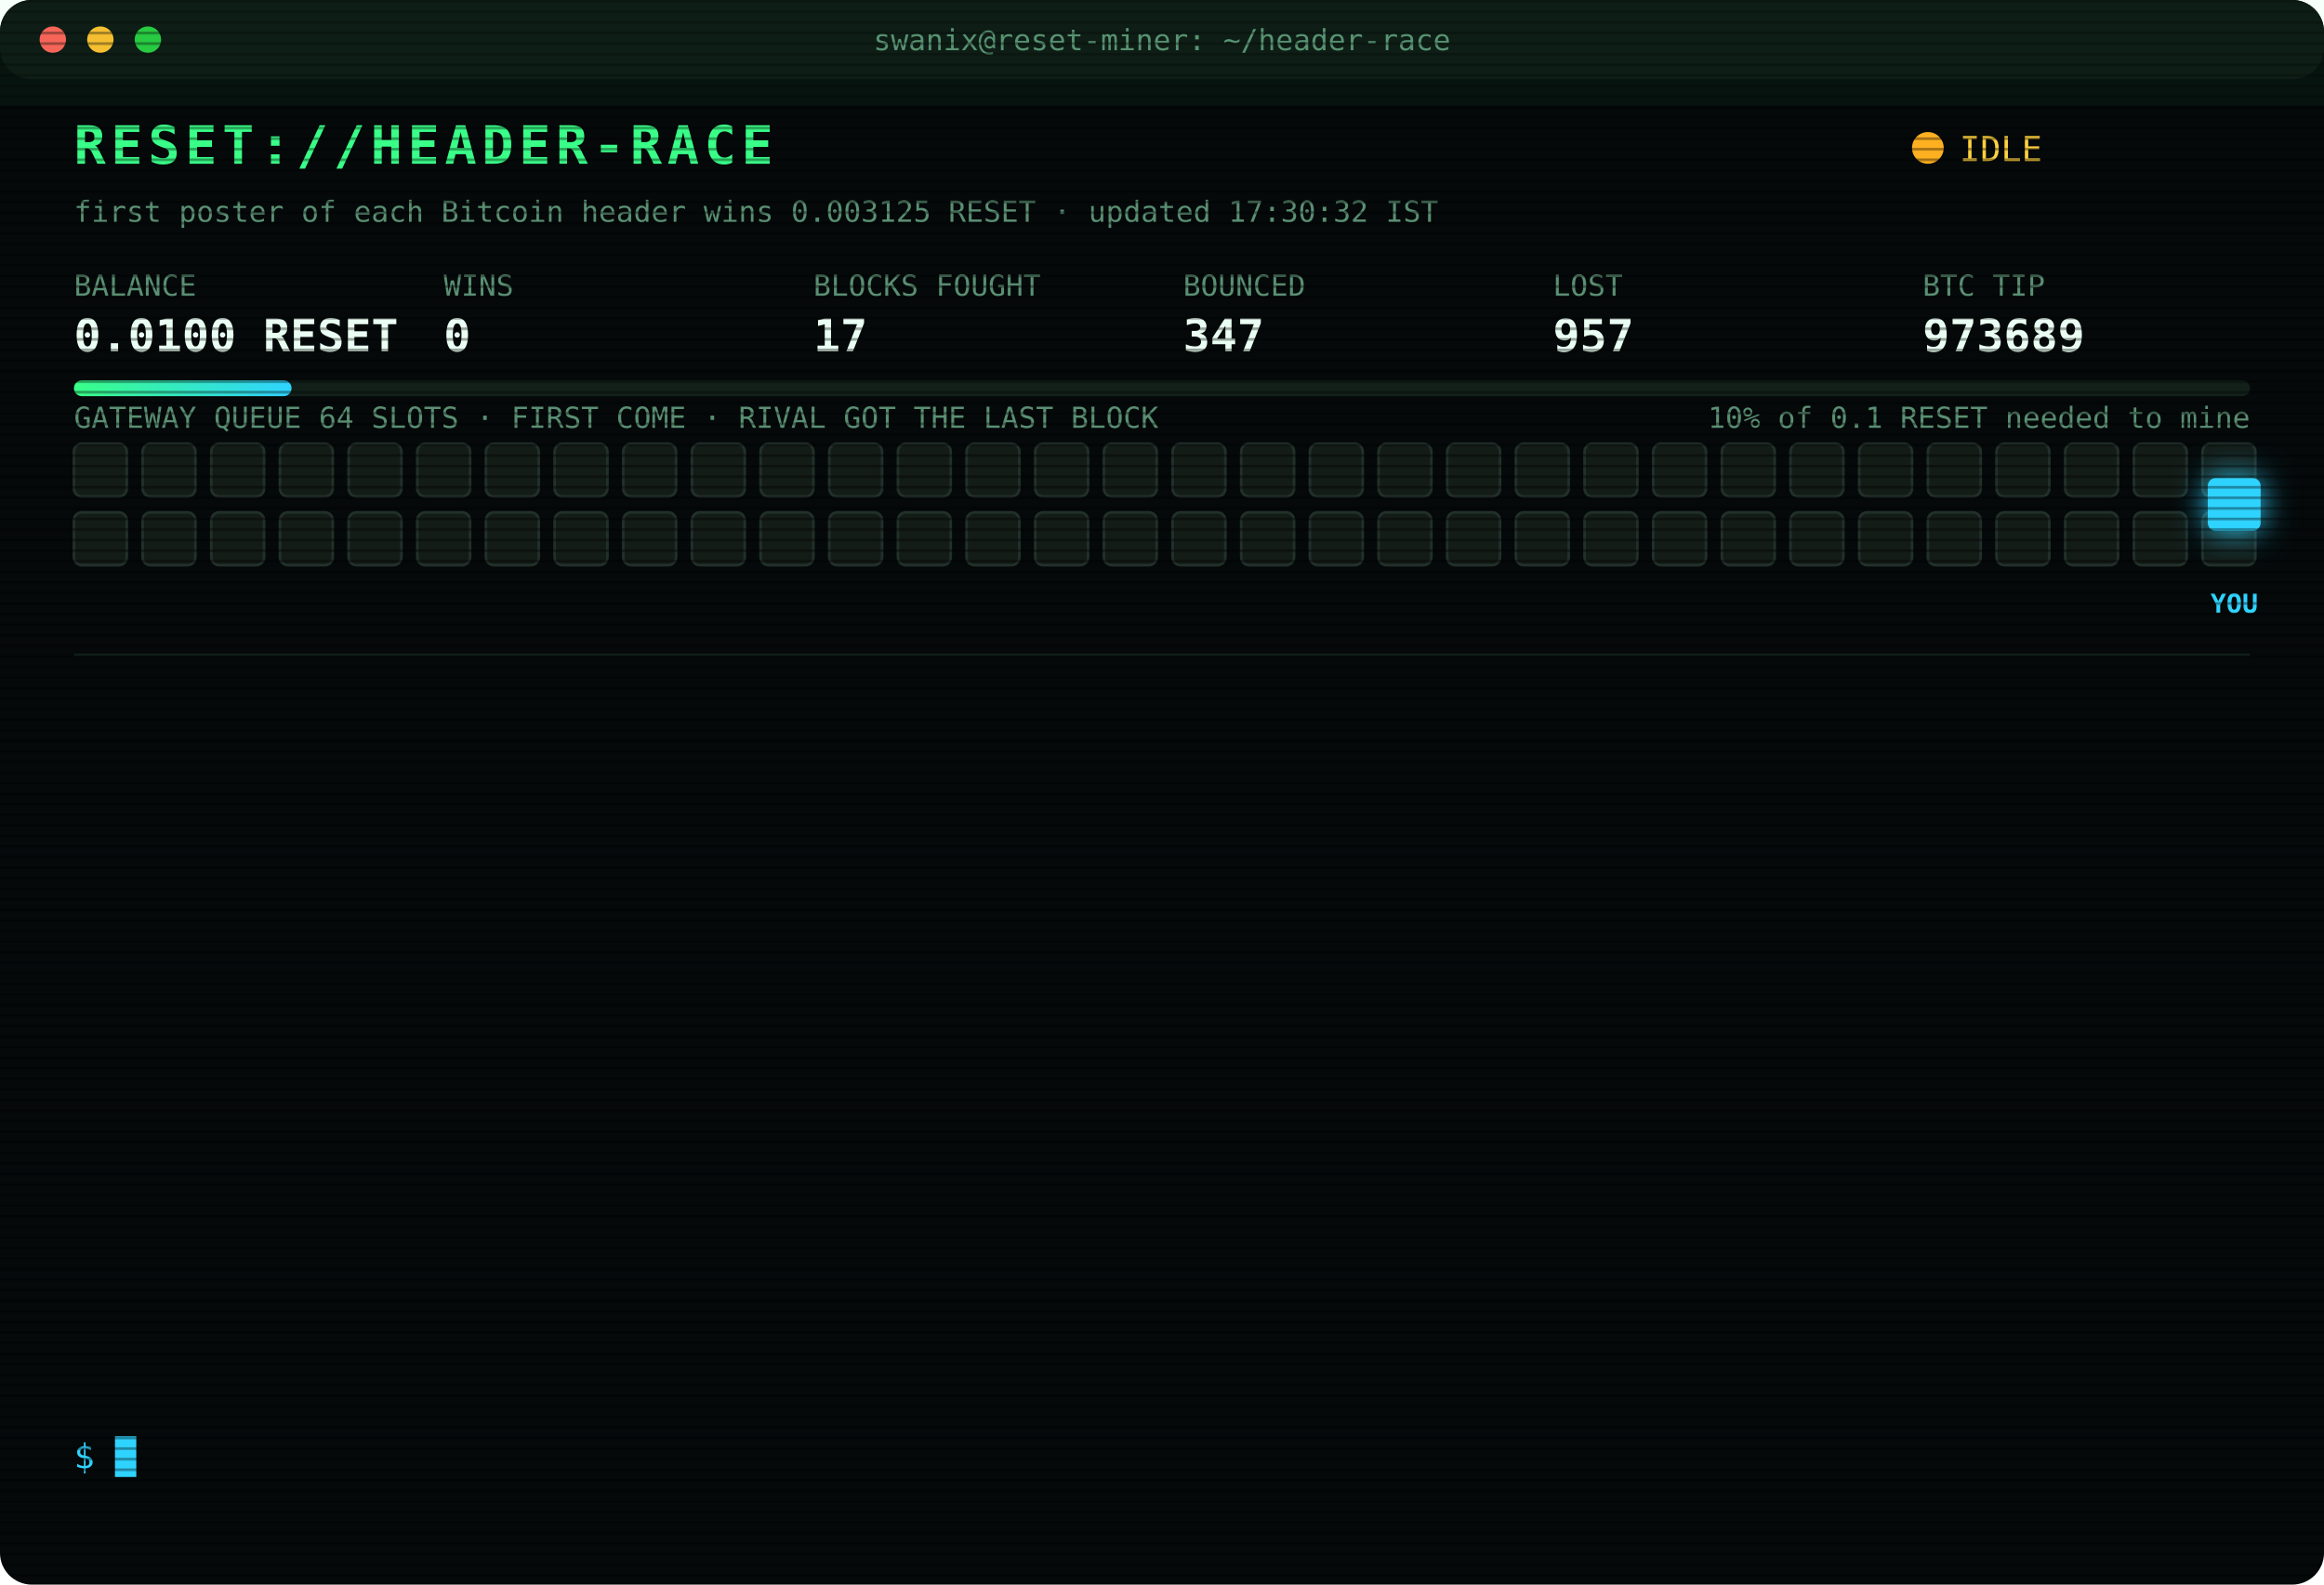
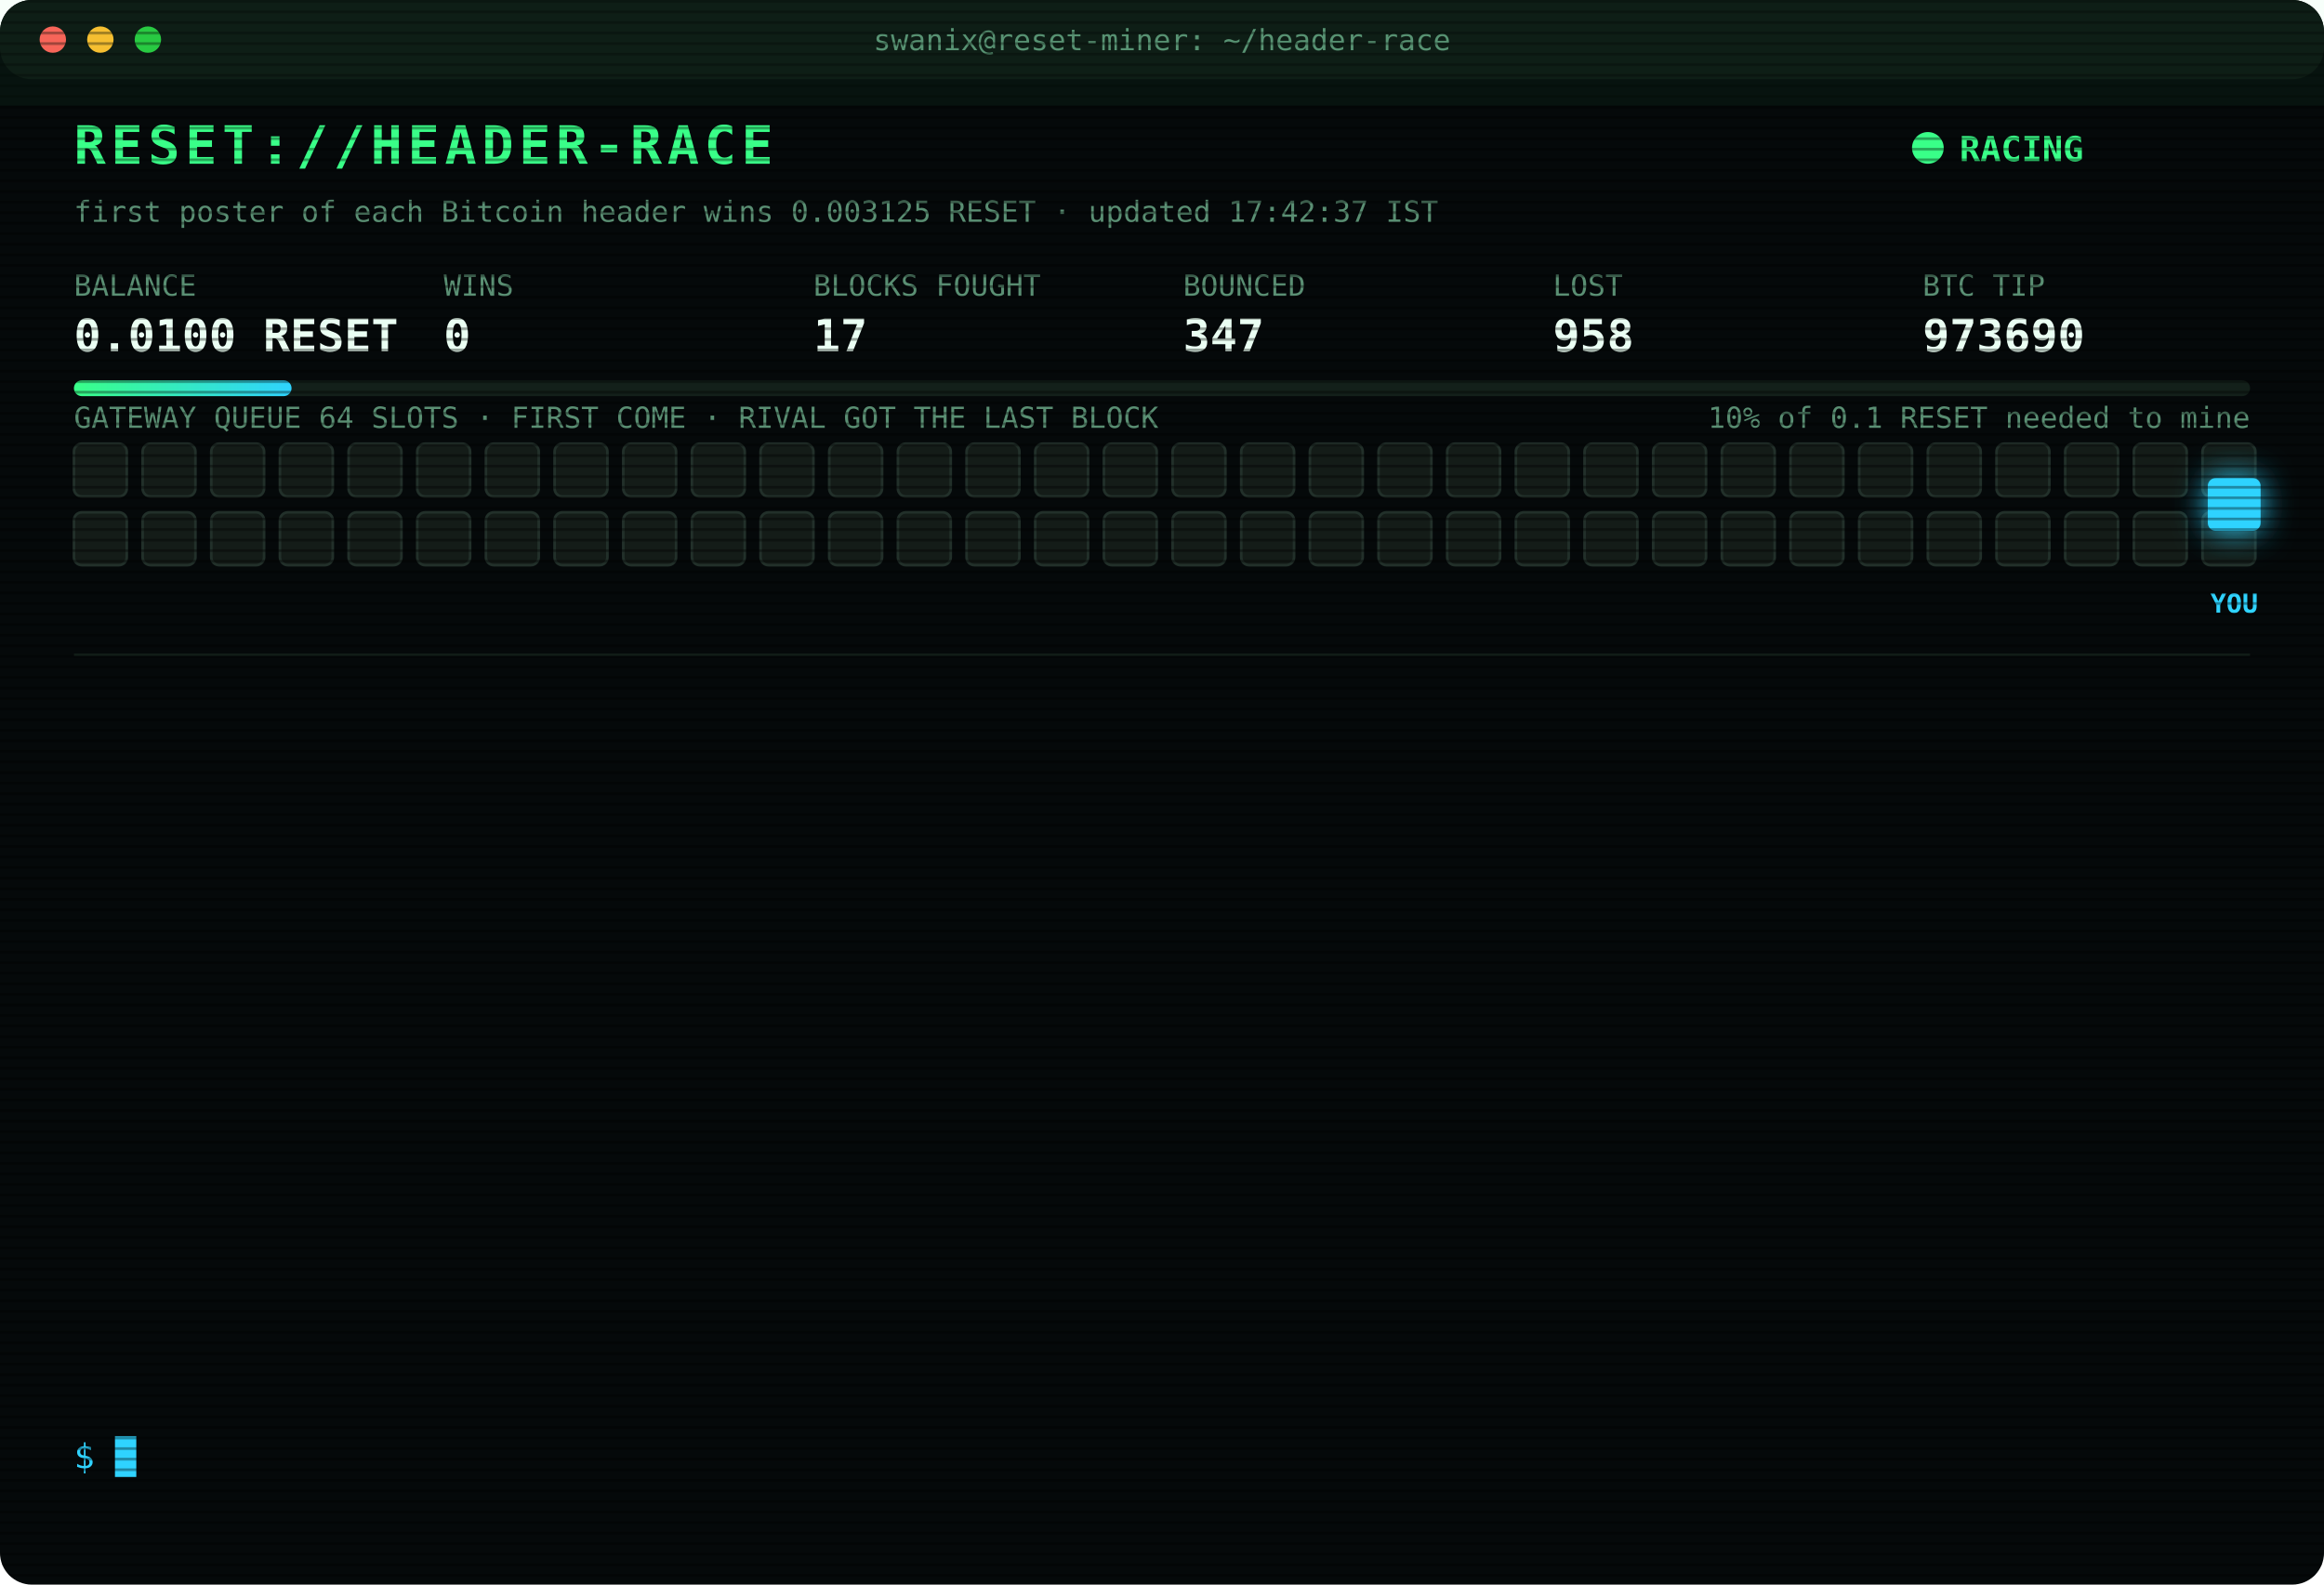
<svg xmlns="http://www.w3.org/2000/svg" width="880" height="600" viewBox="0 0 880 600" font-family="ui-monospace,SFMono-Regular,Menlo,Consolas,monospace">
  <style>
text{font-size:13px;fill:#7CFFB2}
.title{font-size:20px;font-weight:700;fill:#39FF88;letter-spacing:2px;animation:glitch 3s infinite steps(1)}
.sub{fill:#2fd3ff}.k{fill:#5a8f73;font-size:11px}.v{font-size:17px;font-weight:700;fill:#eafff3}
.ts{fill:#3f6b56}.boot{fill:#2fd3ff}.dim{fill:#5a8f73}.bad{fill:#ff4d6d}.warn{fill:#ffd23f}.mag{fill:#ff5cf0}.win{fill:#39FF88;font-weight:700}
.tag{font-size:10px;fill:#2fd3ff;font-weight:700}
.rival{fill:#26332c;stroke:#3c5a49;animation:jam 1.2s infinite alternate}
.idle{fill:#141c18;stroke:#22302a;animation:breathe 4s infinite}
.me{fill:#2fd3ff;filter:drop-shadow(0 0 6px #2fd3ff)}
.hover{animation:nudge 1.1s infinite ease-in-out}.bounce{animation:kick 1.4s infinite}
.ln{opacity:0;animation:in .4s forwards}
.cur{animation:blink 1s infinite steps(1)}
.scan{animation:scan 6s infinite linear}
.led{animation:blink 1.4s infinite}
@keyframes in{from{opacity:0;transform:translateX(-6px)}to{opacity:1;transform:none}}
@keyframes blink{50%{opacity:0}}
@keyframes jam{to{fill:#33463b}}
@keyframes breathe{50%{opacity:.4}}
@keyframes nudge{50%{transform:translateX(-10px)}}
@keyframes kick{0%,100%{transform:none}30%{transform:translateX(-14px)}55%{transform:translateX(10px) translateY(-6px)}}
@keyframes glitch{0%,92%{transform:none}93%{transform:translateX(2px);fill:#ff4d6d}95%{transform:translateX(-2px);fill:#2fd3ff}97%{transform:none}}
@keyframes scan{from{transform:translateY(-40px)}to{transform:translateY(600px)}}
</style>
  <defs>
    <pattern id="sl" width="4" height="4" patternUnits="userSpaceOnUse">
      <rect width="4" height="1" fill="#000" opacity=".35" />
    </pattern>
    <linearGradient id="bar">
      <stop offset="0" stop-color="#39FF88" />
      <stop offset="1" stop-color="#2fd3ff" />
    </linearGradient>
  </defs>
  <rect width="880" height="600" rx="12" fill="#05090a" />
  <rect width="880" height="30" rx="12" fill="#0d1512" />
  <circle cx="20" cy="15" r="5" fill="#ff5f57" />
  <circle cx="38" cy="15" r="5" fill="#febc2e" />
  <circle cx="56" cy="15" r="5" fill="#28c840" />
  <text x="440" y="19" text-anchor="middle" class="k">swanix@reset-miner: ~/header-race</text>
  <text x="28" y="62" class="title">RESET://HEADER-RACE</text>
-   <circle class="led" cx="730" cy="56" r="6" fill="#ffb020" />
-   <text x="742" y="61" class="warn">IDLE</text>
-   <text x="28" y="84" class="k">first poster of each Bitcoin header wins 0.003125 RESET · updated 17:30:32 IST</text>
+   <circle class="led" cx="730" cy="56" r="6" fill="#39FF88" />
+   <text x="742" y="61" class="win">RACING</text>
+   <text x="28" y="84" class="k">first poster of each Bitcoin header wins 0.003125 RESET · updated 17:42:37 IST</text>
  <text x="28" y="112" class="k">BALANCE</text>
  <text x="28" y="133" class="v">0.0100 RESET</text>
  <text x="168" y="112" class="k">WINS</text>
  <text x="168" y="133" class="v">0</text>
  <text x="308" y="112" class="k">BLOCKS FOUGHT</text>
  <text x="308" y="133" class="v">17</text>
  <text x="448" y="112" class="k">BOUNCED</text>
  <text x="448" y="133" class="v">347</text>
  <text x="588" y="112" class="k">LOST</text>
-   <text x="588" y="133" class="v">957</text>
+   <text x="588" y="133" class="v">958</text>
  <text x="728" y="112" class="k">BTC TIP</text>
-   <text x="728" y="133" class="v">973689</text>
+   <text x="728" y="133" class="v">973690</text>
  <rect x="28" y="144" width="824" height="6" rx="3" fill="#13201a" />
  <rect x="28" y="144" width="82.4" height="6" rx="3" fill="url(#bar)" />
  <text x="852" y="162" text-anchor="end" class="k">10% of 0.1 RESET needed to mine</text>
  <text x="28" y="162" class="k">GATEWAY QUEUE 64 SLOTS · FIRST COME · RIVAL GOT THE LAST BLOCK</text>
  <rect class="idle" x="28" y="168" width="20" height="20" rx="3" style="animation-delay:0.00s" />
  <rect class="idle" x="54" y="168" width="20" height="20" rx="3" style="animation-delay:0.05s" />
  <rect class="idle" x="80" y="168" width="20" height="20" rx="3" style="animation-delay:0.10s" />
  <rect class="idle" x="106" y="168" width="20" height="20" rx="3" style="animation-delay:0.15s" />
  <rect class="idle" x="132" y="168" width="20" height="20" rx="3" style="animation-delay:0.20s" />
  <rect class="idle" x="158" y="168" width="20" height="20" rx="3" style="animation-delay:0.25s" />
  <rect class="idle" x="184" y="168" width="20" height="20" rx="3" style="animation-delay:0.30s" />
  <rect class="idle" x="210" y="168" width="20" height="20" rx="3" style="animation-delay:0.35s" />
  <rect class="idle" x="236" y="168" width="20" height="20" rx="3" style="animation-delay:0.40s" />
  <rect class="idle" x="262" y="168" width="20" height="20" rx="3" style="animation-delay:0.45s" />
  <rect class="idle" x="288" y="168" width="20" height="20" rx="3" style="animation-delay:0.50s" />
  <rect class="idle" x="314" y="168" width="20" height="20" rx="3" style="animation-delay:0.55s" />
  <rect class="idle" x="340" y="168" width="20" height="20" rx="3" style="animation-delay:0.60s" />
  <rect class="idle" x="366" y="168" width="20" height="20" rx="3" style="animation-delay:0.65s" />
  <rect class="idle" x="392" y="168" width="20" height="20" rx="3" style="animation-delay:0.70s" />
  <rect class="idle" x="418" y="168" width="20" height="20" rx="3" style="animation-delay:0.75s" />
  <rect class="idle" x="444" y="168" width="20" height="20" rx="3" style="animation-delay:0.80s" />
  <rect class="idle" x="470" y="168" width="20" height="20" rx="3" style="animation-delay:0.85s" />
  <rect class="idle" x="496" y="168" width="20" height="20" rx="3" style="animation-delay:0.90s" />
  <rect class="idle" x="522" y="168" width="20" height="20" rx="3" style="animation-delay:0.95s" />
  <rect class="idle" x="548" y="168" width="20" height="20" rx="3" style="animation-delay:1.00s" />
  <rect class="idle" x="574" y="168" width="20" height="20" rx="3" style="animation-delay:1.05s" />
  <rect class="idle" x="600" y="168" width="20" height="20" rx="3" style="animation-delay:1.10s" />
  <rect class="idle" x="626" y="168" width="20" height="20" rx="3" style="animation-delay:1.15s" />
  <rect class="idle" x="652" y="168" width="20" height="20" rx="3" style="animation-delay:1.20s" />
  <rect class="idle" x="678" y="168" width="20" height="20" rx="3" style="animation-delay:1.25s" />
  <rect class="idle" x="704" y="168" width="20" height="20" rx="3" style="animation-delay:1.30s" />
  <rect class="idle" x="730" y="168" width="20" height="20" rx="3" style="animation-delay:1.35s" />
  <rect class="idle" x="756" y="168" width="20" height="20" rx="3" style="animation-delay:1.40s" />
  <rect class="idle" x="782" y="168" width="20" height="20" rx="3" style="animation-delay:1.45s" />
  <rect class="idle" x="808" y="168" width="20" height="20" rx="3" style="animation-delay:1.50s" />
  <rect class="idle" x="834" y="168" width="20" height="20" rx="3" style="animation-delay:1.55s" />
  <rect class="idle" x="28" y="194" width="20" height="20" rx="3" style="animation-delay:1.60s" />
  <rect class="idle" x="54" y="194" width="20" height="20" rx="3" style="animation-delay:1.65s" />
  <rect class="idle" x="80" y="194" width="20" height="20" rx="3" style="animation-delay:1.70s" />
  <rect class="idle" x="106" y="194" width="20" height="20" rx="3" style="animation-delay:1.75s" />
  <rect class="idle" x="132" y="194" width="20" height="20" rx="3" style="animation-delay:1.80s" />
  <rect class="idle" x="158" y="194" width="20" height="20" rx="3" style="animation-delay:1.85s" />
  <rect class="idle" x="184" y="194" width="20" height="20" rx="3" style="animation-delay:1.90s" />
  <rect class="idle" x="210" y="194" width="20" height="20" rx="3" style="animation-delay:1.95s" />
  <rect class="idle" x="236" y="194" width="20" height="20" rx="3" style="animation-delay:2.00s" />
  <rect class="idle" x="262" y="194" width="20" height="20" rx="3" style="animation-delay:2.05s" />
  <rect class="idle" x="288" y="194" width="20" height="20" rx="3" style="animation-delay:2.10s" />
  <rect class="idle" x="314" y="194" width="20" height="20" rx="3" style="animation-delay:2.15s" />
  <rect class="idle" x="340" y="194" width="20" height="20" rx="3" style="animation-delay:2.20s" />
  <rect class="idle" x="366" y="194" width="20" height="20" rx="3" style="animation-delay:2.25s" />
  <rect class="idle" x="392" y="194" width="20" height="20" rx="3" style="animation-delay:2.30s" />
  <rect class="idle" x="418" y="194" width="20" height="20" rx="3" style="animation-delay:2.35s" />
  <rect class="idle" x="444" y="194" width="20" height="20" rx="3" style="animation-delay:2.40s" />
  <rect class="idle" x="470" y="194" width="20" height="20" rx="3" style="animation-delay:2.45s" />
  <rect class="idle" x="496" y="194" width="20" height="20" rx="3" style="animation-delay:2.50s" />
  <rect class="idle" x="522" y="194" width="20" height="20" rx="3" style="animation-delay:2.55s" />
  <rect class="idle" x="548" y="194" width="20" height="20" rx="3" style="animation-delay:2.60s" />
  <rect class="idle" x="574" y="194" width="20" height="20" rx="3" style="animation-delay:2.65s" />
  <rect class="idle" x="600" y="194" width="20" height="20" rx="3" style="animation-delay:2.70s" />
  <rect class="idle" x="626" y="194" width="20" height="20" rx="3" style="animation-delay:2.75s" />
  <rect class="idle" x="652" y="194" width="20" height="20" rx="3" style="animation-delay:2.80s" />
  <rect class="idle" x="678" y="194" width="20" height="20" rx="3" style="animation-delay:2.85s" />
  <rect class="idle" x="704" y="194" width="20" height="20" rx="3" style="animation-delay:2.90s" />
  <rect class="idle" x="730" y="194" width="20" height="20" rx="3" style="animation-delay:2.95s" />
  <rect class="idle" x="756" y="194" width="20" height="20" rx="3" style="animation-delay:3.00s" />
  <rect class="idle" x="782" y="194" width="20" height="20" rx="3" style="animation-delay:3.05s" />
  <rect class="idle" x="808" y="194" width="20" height="20" rx="3" style="animation-delay:3.10s" />
  <rect class="idle" x="834" y="194" width="20" height="20" rx="3" style="animation-delay:3.15s" />
  <g class="hover">
    <rect class="me" x="836" y="181" width="20" height="20" rx="3" />
    <text class="tag" x="846" y="232" text-anchor="middle">YOU</text>
  </g>
  <line x1="28" x2="852" y1="248" y2="248" stroke="#13201a" />
  <g class="ln" style="animation-delay:0.40s">
-     <text x="28" y="270" class="ts">15:28:38</text>
-     <text x="104" y="270" class="bad">[LOST] #973674 taken by a rival miner</text>
+     <text x="28" y="270" class="ts">15:32:02</text>
+     <text x="104" y="270" class="bad">[LOST] #973675 taken by a rival miner</text>
  </g>
  <g class="ln" style="animation-delay:0.65s">
-     <text x="28" y="292" class="ts">15:32:02</text>
-     <text x="104" y="292" class="bad">[LOST] #973675 taken by a rival miner</text>
+     <text x="28" y="292" class="ts">15:34:12</text>
+     <text x="104" y="292" class="bad">[LOST] #973677 taken by a rival miner</text>
  </g>
  <g class="ln" style="animation-delay:0.90s">
-     <text x="28" y="314" class="ts">15:34:12</text>
-     <text x="104" y="314" class="bad">[LOST] #973677 taken by a rival miner</text>
+     <text x="28" y="314" class="ts">15:40:38</text>
+     <text x="104" y="314" class="bad">[LOST] #973678 taken by a rival miner</text>
  </g>
  <g class="ln" style="animation-delay:1.15s">
-     <text x="28" y="336" class="ts">15:40:38</text>
-     <text x="104" y="336" class="bad">[LOST] #973678 taken by a rival miner</text>
+     <text x="28" y="336" class="ts">15:54:34</text>
+     <text x="104" y="336" class="bad">[LOST] #973679 taken by a rival miner</text>
  </g>
  <g class="ln" style="animation-delay:1.40s">
-     <text x="28" y="358" class="ts">15:54:34</text>
-     <text x="104" y="358" class="bad">[LOST] #973679 taken by a rival miner</text>
+     <text x="28" y="358" class="ts">15:59:22</text>
+     <text x="104" y="358" class="bad">[LOST] #973680 taken by a rival miner</text>
  </g>
  <g class="ln" style="animation-delay:1.65s">
-     <text x="28" y="380" class="ts">15:59:22</text>
-     <text x="104" y="380" class="bad">[LOST] #973680 taken by a rival miner</text>
+     <text x="28" y="380" class="ts">16:00:21</text>
+     <text x="104" y="380" class="bad">[LOST] #973681 taken by a rival miner</text>
  </g>
  <g class="ln" style="animation-delay:1.90s">
-     <text x="28" y="402" class="ts">16:00:21</text>
-     <text x="104" y="402" class="bad">[LOST] #973681 taken by a rival miner</text>
+     <text x="28" y="402" class="ts">16:00:59</text>
+     <text x="104" y="402" class="bad">[LOST] #973682 taken by a rival miner</text>
  </g>
  <g class="ln" style="animation-delay:2.15s">
-     <text x="28" y="424" class="ts">16:00:59</text>
-     <text x="104" y="424" class="bad">[LOST] #973682 taken by a rival miner</text>
+     <text x="28" y="424" class="ts">16:42:53</text>
+     <text x="104" y="424" class="bad">[LOST] #973683 taken by a rival miner</text>
  </g>
  <g class="ln" style="animation-delay:2.40s">
-     <text x="28" y="446" class="ts">16:42:53</text>
-     <text x="104" y="446" class="bad">[LOST] #973683 taken by a rival miner</text>
+     <text x="28" y="446" class="ts">16:48:09</text>
+     <text x="104" y="446" class="bad">[LOST] #973684 taken by a rival miner</text>
  </g>
  <g class="ln" style="animation-delay:2.65s">
-     <text x="28" y="468" class="ts">16:48:09</text>
-     <text x="104" y="468" class="bad">[LOST] #973684 taken by a rival miner</text>
+     <text x="28" y="468" class="ts">16:55:13</text>
+     <text x="104" y="468" class="bad">[LOST] #973685 taken by a rival miner</text>
  </g>
  <g class="ln" style="animation-delay:2.90s">
-     <text x="28" y="490" class="ts">16:55:13</text>
-     <text x="104" y="490" class="bad">[LOST] #973685 taken by a rival miner</text>
+     <text x="28" y="490" class="ts">16:57:42</text>
+     <text x="104" y="490" class="bad">[LOST] #973686 taken by a rival miner</text>
  </g>
  <g class="ln" style="animation-delay:3.15s">
-     <text x="28" y="512" class="ts">16:57:42</text>
-     <text x="104" y="512" class="bad">[LOST] #973686 taken by a rival miner</text>
+     <text x="28" y="512" class="ts">17:03:07</text>
+     <text x="104" y="512" class="bad">[LOST] #973687 taken by a rival miner</text>
  </g>
  <g class="ln" style="animation-delay:3.40s">
-     <text x="28" y="534" class="ts">17:03:07</text>
-     <text x="104" y="534" class="bad">[LOST] #973687 taken by a rival miner</text>
+     <text x="28" y="534" class="ts">17:42:37</text>
+     <text x="104" y="534" class="bad">[LOST] #973690 taken by a rival miner</text>
  </g>
  <text x="28" y="556" class="sub">$ <tspan class="cur">█</tspan>
  </text>
  <rect width="880" height="600" rx="12" fill="url(#sl)" pointer-events="none" />
  <rect class="scan" width="880" height="40" fill="#39FF88" opacity=".04" />
</svg>
